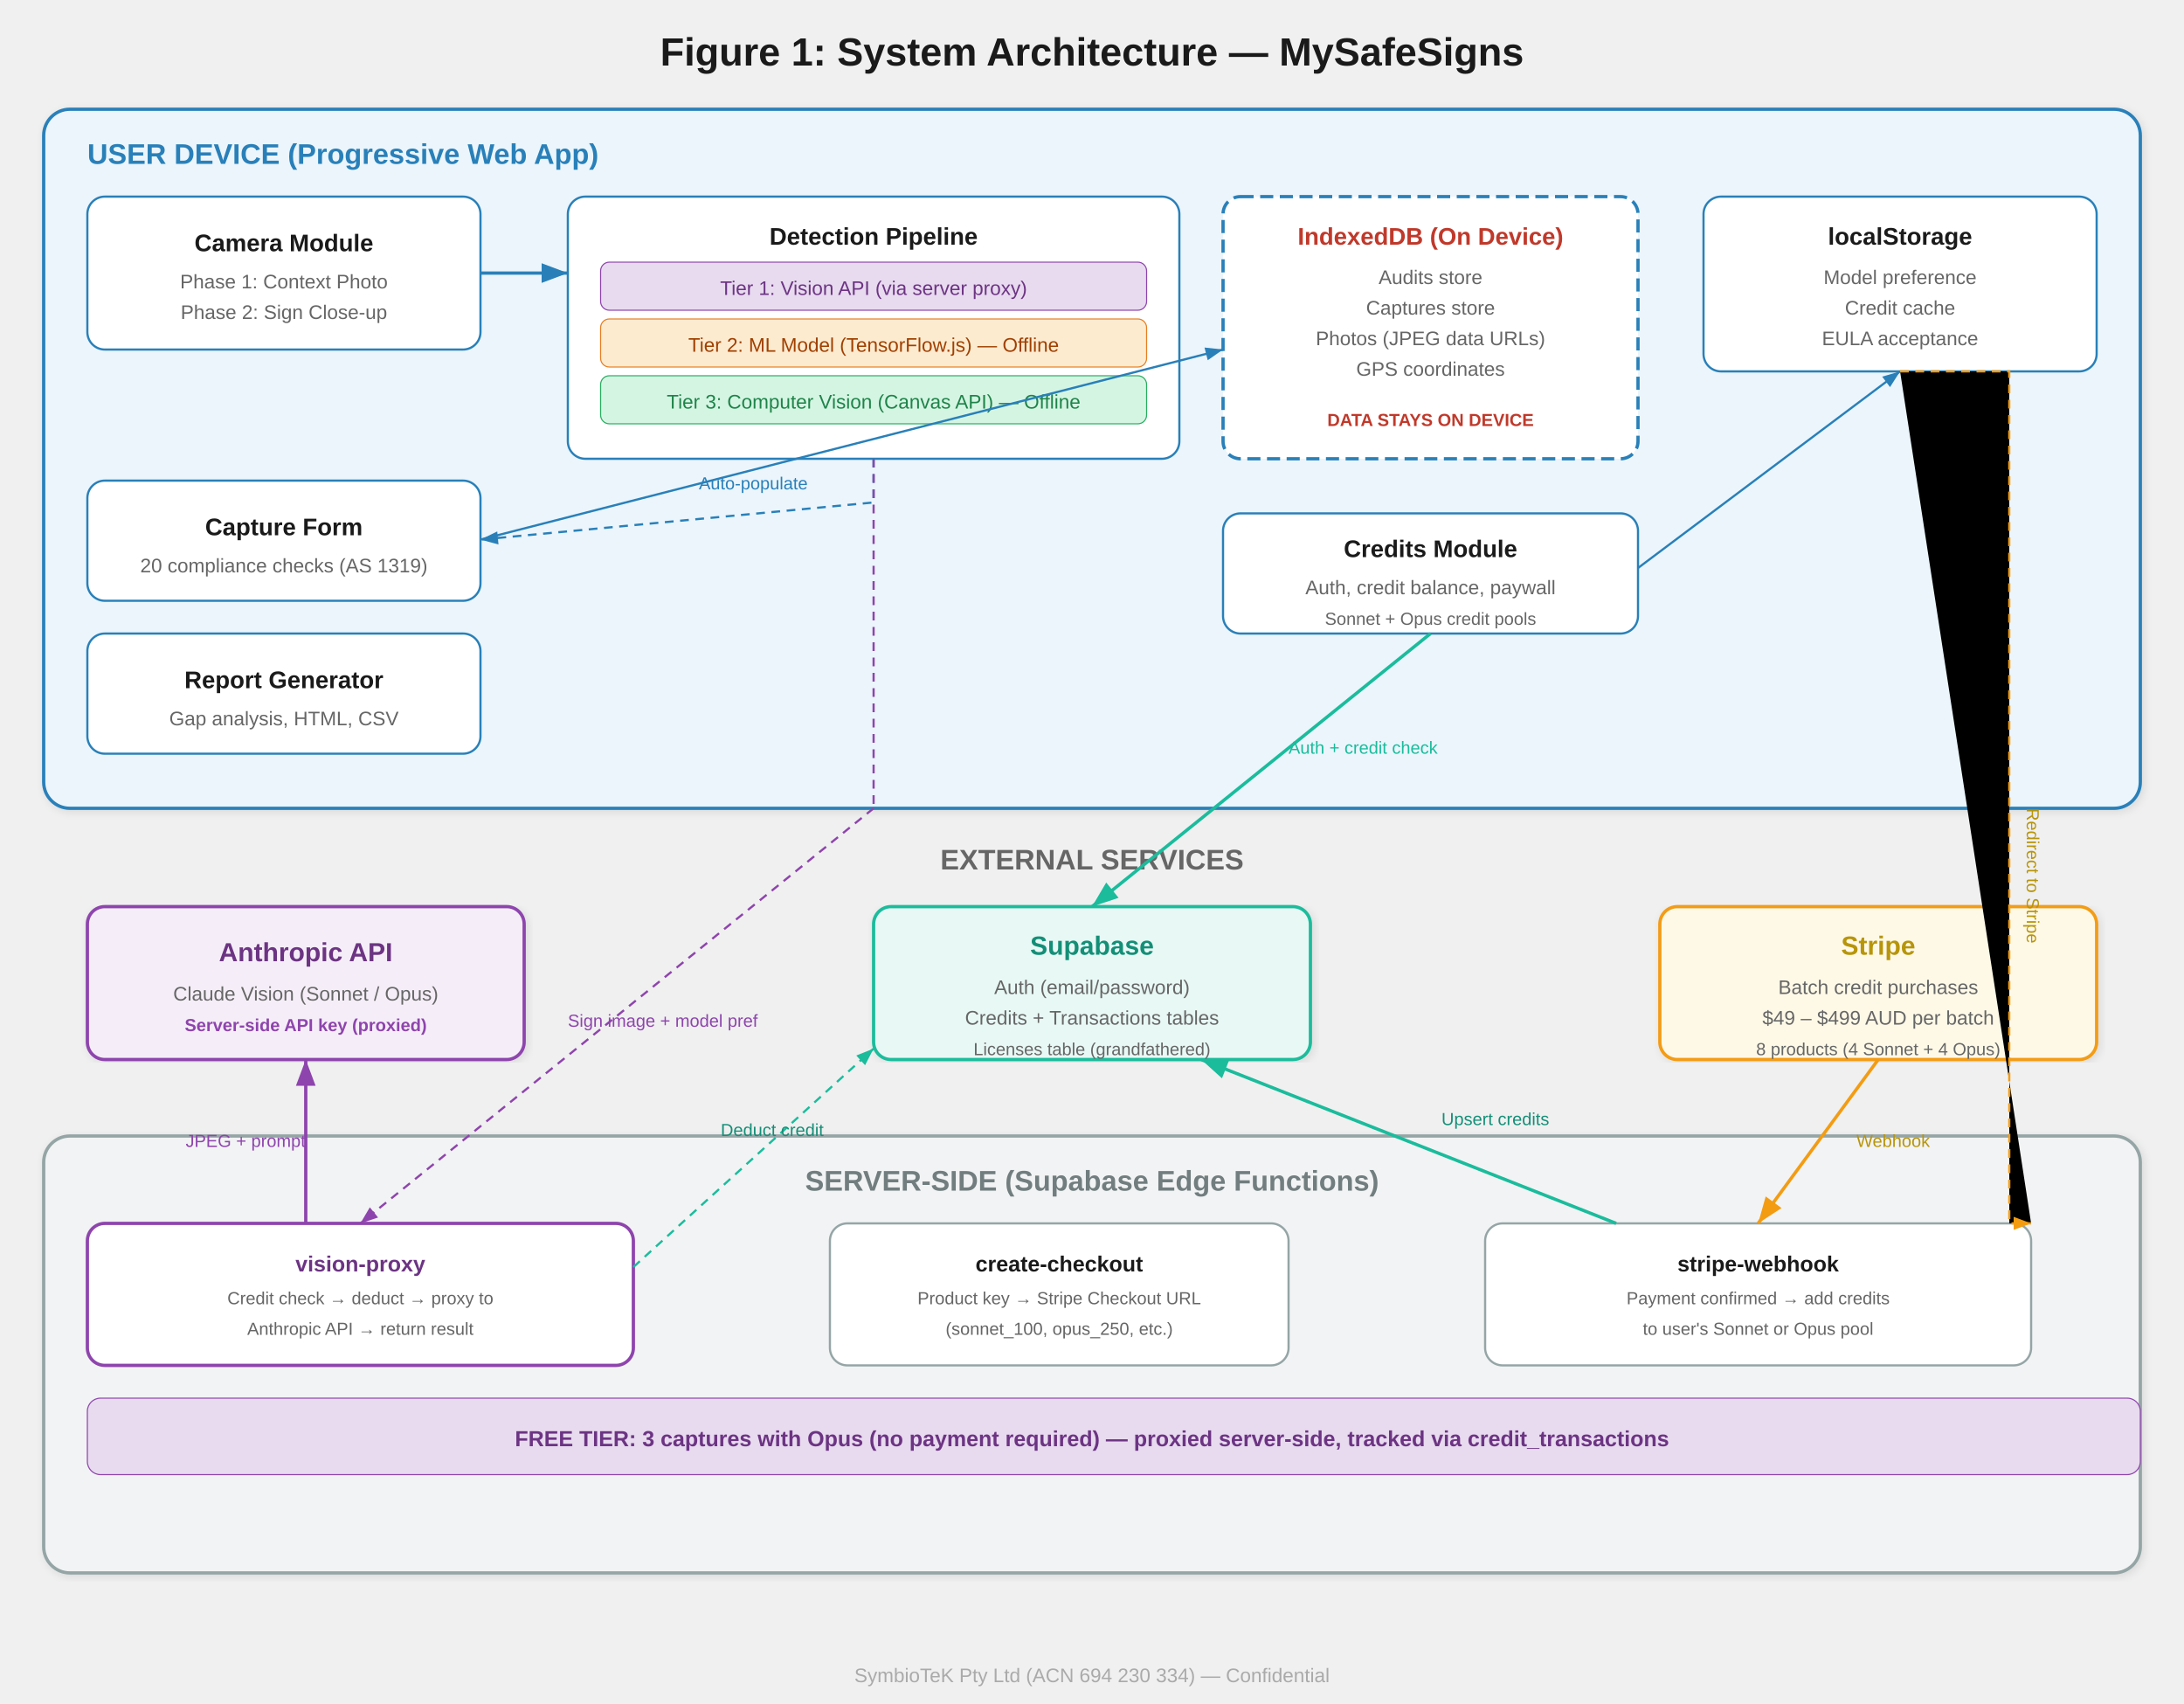
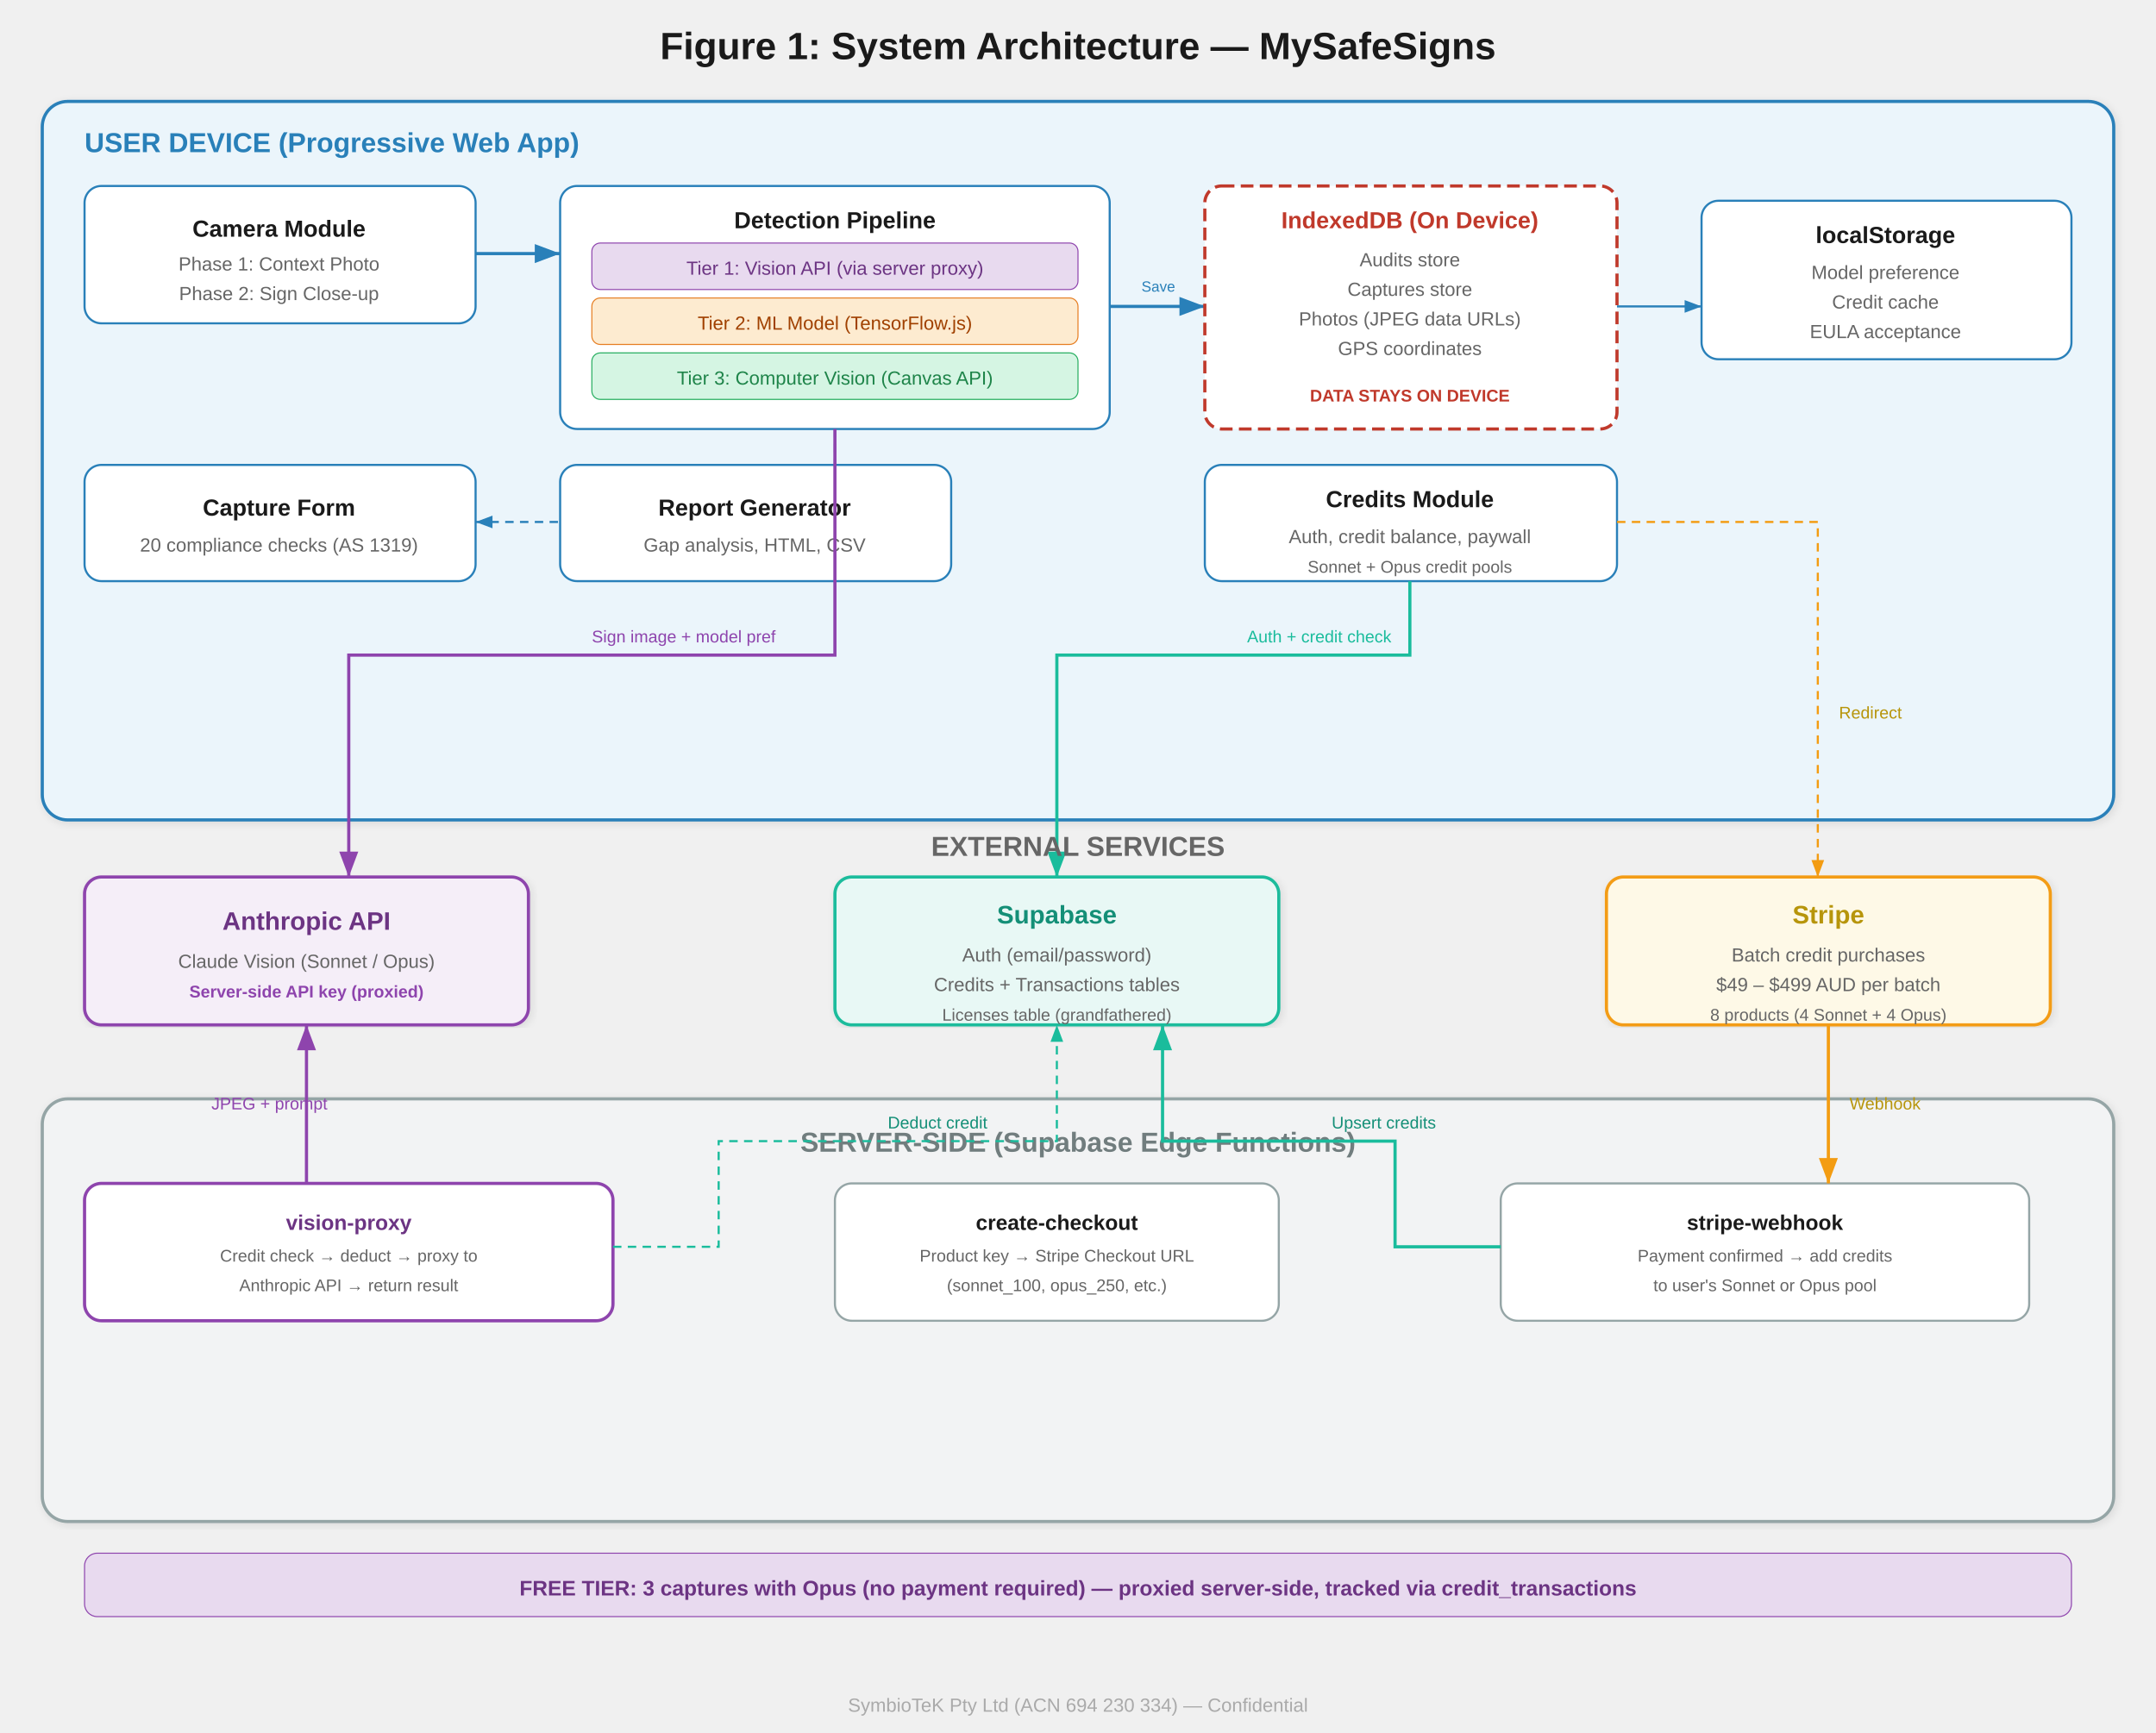
- <svg xmlns="http://www.w3.org/2000/svg" viewBox="0 0 1000 780" font-family="'Segoe UI', Arial, sans-serif">
+ <svg xmlns="http://www.w3.org/2000/svg" viewBox="0 0 1020 820" font-family="'Segoe UI', Arial, sans-serif">
  <defs>
    <filter id="shadow" x="-2%" y="-2%" width="104%" height="104%">
      <feDropShadow dx="1" dy="1" stdDeviation="2" flood-opacity="0.1" />
    </filter>
-     <marker id="arrowBlue" markerWidth="8" markerHeight="6" refX="8" refY="3" orient="auto">
+     <marker id="aB" markerWidth="8" markerHeight="6" refX="8" refY="3" orient="auto">
      <path d="M0,0 L8,3 L0,6" fill="#2980B9" />
    </marker>
-     <marker id="arrowPurple" markerWidth="8" markerHeight="6" refX="8" refY="3" orient="auto">
+     <marker id="aP" markerWidth="8" markerHeight="6" refX="8" refY="3" orient="auto">
      <path d="M0,0 L8,3 L0,6" fill="#8E44AD" />
    </marker>
-     <marker id="arrowGreen" markerWidth="8" markerHeight="6" refX="8" refY="3" orient="auto">
+     <marker id="aG" markerWidth="8" markerHeight="6" refX="8" refY="3" orient="auto">
      <path d="M0,0 L8,3 L0,6" fill="#1ABC9C" />
    </marker>
-     <marker id="arrowOrange" markerWidth="8" markerHeight="6" refX="8" refY="3" orient="auto">
+     <marker id="aO" markerWidth="8" markerHeight="6" refX="8" refY="3" orient="auto">
      <path d="M0,0 L8,3 L0,6" fill="#F39C12" />
    </marker>
  </defs>
-   <text x="500" y="30" text-anchor="middle" font-size="18" font-weight="700" fill="#1a1a1a">Figure 1: System Architecture — MySafeSigns</text>
-   <rect x="20" y="50" width="960" height="320" rx="12" fill="#EBF5FB" stroke="#2980B9" stroke-width="1.5" filter="url(#shadow)" />
-   <text x="40" y="75" font-size="13" font-weight="700" fill="#2980B9">USER DEVICE (Progressive Web App)</text>
-   <rect x="40" y="90" width="180" height="70" rx="8" fill="#fff" stroke="#2980B9" stroke-width="1" />
-   <text x="130" y="115" text-anchor="middle" font-size="11" font-weight="600" fill="#1a1a1a">Camera Module</text>
-   <text x="130" y="132" text-anchor="middle" font-size="9" fill="#666">Phase 1: Context Photo</text>
-   <text x="130" y="146" text-anchor="middle" font-size="9" fill="#666">Phase 2: Sign Close-up</text>
-   <line x1="220" y1="125" x2="260" y2="125" stroke="#2980B9" stroke-width="1.5" marker-end="url(#arrowBlue)" />
-   <rect x="260" y="90" width="280" height="120" rx="8" fill="#fff" stroke="#2980B9" stroke-width="1" />
-   <text x="400" y="112" text-anchor="middle" font-size="11" font-weight="600" fill="#1a1a1a">Detection Pipeline</text>
-   <rect x="275" y="120" width="250" height="22" rx="4" fill="#E8DAEF" stroke="#8E44AD" stroke-width="0.5" />
-   <text x="400" y="135" text-anchor="middle" font-size="9" fill="#6C3483">Tier 1: Vision API (via server proxy)</text>
-   <rect x="275" y="146" width="250" height="22" rx="4" fill="#FDEBD0" stroke="#E67E22" stroke-width="0.5" />
-   <text x="400" y="161" text-anchor="middle" font-size="9" fill="#A04000">Tier 2: ML Model (TensorFlow.js) — Offline</text>
-   <rect x="275" y="172" width="250" height="22" rx="4" fill="#D5F5E3" stroke="#27AE60" stroke-width="0.5" />
-   <text x="400" y="187" text-anchor="middle" font-size="9" fill="#1E8449">Tier 3: Computer Vision (Canvas API) — Offline</text>
-   <rect x="40" y="220" width="180" height="55" rx="8" fill="#fff" stroke="#2980B9" stroke-width="1" />
-   <text x="130" y="245" text-anchor="middle" font-size="11" font-weight="600" fill="#1a1a1a">Capture Form</text>
-   <text x="130" y="262" text-anchor="middle" font-size="9" fill="#666">20 compliance checks (AS 1319)</text>
-   <path d="M400,210 L400,230 L220,247" stroke="#2980B9" stroke-width="1" fill="none" stroke-dasharray="4,3" marker-end="url(#arrowBlue)" />
-   <text x="320" y="224" font-size="8" fill="#2980B9">Auto-populate</text>
-   <rect x="560" y="90" width="190" height="120" rx="8" fill="#fff" stroke="#2980B9" stroke-width="1.5" stroke-dasharray="6,3" />
-   <text x="655" y="112" text-anchor="middle" font-size="11" font-weight="700" fill="#C0392B">IndexedDB (On Device)</text>
-   <text x="655" y="130" text-anchor="middle" font-size="9" fill="#666">Audits store</text>
-   <text x="655" y="144" text-anchor="middle" font-size="9" fill="#666">Captures store</text>
-   <text x="655" y="158" text-anchor="middle" font-size="9" fill="#666">Photos (JPEG data URLs)</text>
-   <text x="655" y="172" text-anchor="middle" font-size="9" fill="#666">GPS coordinates</text>
-   <text x="655" y="195" text-anchor="middle" font-size="8" font-weight="700" fill="#C0392B">DATA STAYS ON DEVICE</text>
-   <line x1="220" y1="247" x2="560" y2="160" stroke="#2980B9" stroke-width="1" marker-end="url(#arrowBlue)" />
-   <rect x="40" y="290" width="180" height="55" rx="8" fill="#fff" stroke="#2980B9" stroke-width="1" />
-   <text x="130" y="315" text-anchor="middle" font-size="11" font-weight="600" fill="#1a1a1a">Report Generator</text>
-   <text x="130" y="332" text-anchor="middle" font-size="9" fill="#666">Gap analysis, HTML, CSV</text>
-   <rect x="560" y="235" width="190" height="55" rx="8" fill="#fff" stroke="#2980B9" stroke-width="1" />
-   <text x="655" y="255" text-anchor="middle" font-size="11" font-weight="600" fill="#1a1a1a">Credits Module</text>
-   <text x="655" y="272" text-anchor="middle" font-size="9" fill="#666">Auth, credit balance, paywall</text>
-   <text x="655" y="286" text-anchor="middle" font-size="8" fill="#666">Sonnet + Opus credit pools</text>
-   <rect x="780" y="90" width="180" height="80" rx="8" fill="#fff" stroke="#2980B9" stroke-width="1" />
-   <text x="870" y="112" text-anchor="middle" font-size="11" font-weight="600" fill="#1a1a1a">localStorage</text>
-   <text x="870" y="130" text-anchor="middle" font-size="9" fill="#666">Model preference</text>
-   <text x="870" y="144" text-anchor="middle" font-size="9" fill="#666">Credit cache</text>
-   <text x="870" y="158" text-anchor="middle" font-size="9" fill="#666">EULA acceptance</text>
-   <line x1="750" y1="260" x2="870" y2="170" stroke="#2980B9" stroke-width="1" marker-end="url(#arrowBlue)" />
-   <text x="500" y="398" text-anchor="middle" font-size="13" font-weight="700" fill="#666">EXTERNAL SERVICES</text>
-   <rect x="40" y="415" width="200" height="70" rx="8" fill="#F5EEF8" stroke="#8E44AD" stroke-width="1.5" filter="url(#shadow)" />
-   <text x="140" y="440" text-anchor="middle" font-size="12" font-weight="600" fill="#6C3483">Anthropic API</text>
-   <text x="140" y="458" text-anchor="middle" font-size="9" fill="#666">Claude Vision (Sonnet / Opus)</text>
-   <text x="140" y="472" text-anchor="middle" font-size="8" font-weight="600" fill="#8E44AD">Server-side API key (proxied)</text>
-   <rect x="400" y="415" width="200" height="70" rx="8" fill="#E8F8F5" stroke="#1ABC9C" stroke-width="1.5" filter="url(#shadow)" />
+   <text x="510" y="28" text-anchor="middle" font-size="18" font-weight="700" fill="#1a1a1a">Figure 1: System Architecture — MySafeSigns</text>
+   <rect x="20" y="48" width="980" height="340" rx="12" fill="#EBF5FB" stroke="#2980B9" stroke-width="1.5" filter="url(#shadow)" />
+   <text x="40" y="72" font-size="13" font-weight="700" fill="#2980B9">USER DEVICE (Progressive Web App)</text>
+   <rect x="40" y="88" width="185" height="65" rx="8" fill="#fff" stroke="#2980B9" stroke-width="1" />
+   <text x="132" y="112" text-anchor="middle" font-size="11" font-weight="600" fill="#1a1a1a">Camera Module</text>
+   <text x="132" y="128" text-anchor="middle" font-size="9" fill="#666">Phase 1: Context Photo</text>
+   <text x="132" y="142" text-anchor="middle" font-size="9" fill="#666">Phase 2: Sign Close-up</text>
+   <line x1="225" y1="120" x2="265" y2="120" stroke="#2980B9" stroke-width="1.5" marker-end="url(#aB)" />
+   <rect x="265" y="88" width="260" height="115" rx="8" fill="#fff" stroke="#2980B9" stroke-width="1" />
+   <text x="395" y="108" text-anchor="middle" font-size="11" font-weight="600" fill="#1a1a1a">Detection Pipeline</text>
+   <rect x="280" y="115" width="230" height="22" rx="4" fill="#E8DAEF" stroke="#8E44AD" stroke-width="0.5" />
+   <text x="395" y="130" text-anchor="middle" font-size="9" fill="#6C3483">Tier 1: Vision API (via server proxy)</text>
+   <rect x="280" y="141" width="230" height="22" rx="4" fill="#FDEBD0" stroke="#E67E22" stroke-width="0.5" />
+   <text x="395" y="156" text-anchor="middle" font-size="9" fill="#A04000">Tier 2: ML Model (TensorFlow.js)</text>
+   <rect x="280" y="167" width="230" height="22" rx="4" fill="#D5F5E3" stroke="#27AE60" stroke-width="0.5" />
+   <text x="395" y="182" text-anchor="middle" font-size="9" fill="#1E8449">Tier 3: Computer Vision (Canvas API)</text>
+   <line x1="525" y1="145" x2="570" y2="145" stroke="#2980B9" stroke-width="1.5" marker-end="url(#aB)" />
+   <text x="548" y="138" text-anchor="middle" font-size="7" fill="#2980B9">Save</text>
+   <rect x="570" y="88" width="195" height="115" rx="8" fill="#fff" stroke="#C0392B" stroke-width="1.5" stroke-dasharray="6,3" />
+   <text x="667" y="108" text-anchor="middle" font-size="11" font-weight="700" fill="#C0392B">IndexedDB (On Device)</text>
+   <text x="667" y="126" text-anchor="middle" font-size="9" fill="#666">Audits store</text>
+   <text x="667" y="140" text-anchor="middle" font-size="9" fill="#666">Captures store</text>
+   <text x="667" y="154" text-anchor="middle" font-size="9" fill="#666">Photos (JPEG data URLs)</text>
+   <text x="667" y="168" text-anchor="middle" font-size="9" fill="#666">GPS coordinates</text>
+   <text x="667" y="190" text-anchor="middle" font-size="8" font-weight="700" fill="#C0392B">DATA STAYS ON DEVICE</text>
+   <line x1="765" y1="145" x2="805" y2="145" stroke="#2980B9" stroke-width="1" marker-end="url(#aB)" />
+   <rect x="805" y="95" width="175" height="75" rx="8" fill="#fff" stroke="#2980B9" stroke-width="1" />
+   <text x="892" y="115" text-anchor="middle" font-size="11" font-weight="600" fill="#1a1a1a">localStorage</text>
+   <text x="892" y="132" text-anchor="middle" font-size="9" fill="#666">Model preference</text>
+   <text x="892" y="146" text-anchor="middle" font-size="9" fill="#666">Credit cache</text>
+   <text x="892" y="160" text-anchor="middle" font-size="9" fill="#666">EULA acceptance</text>
+   <rect x="40" y="220" width="185" height="55" rx="8" fill="#fff" stroke="#2980B9" stroke-width="1" />
+   <text x="132" y="244" text-anchor="middle" font-size="11" font-weight="600" fill="#1a1a1a">Capture Form</text>
+   <text x="132" y="261" text-anchor="middle" font-size="9" fill="#666">20 compliance checks (AS 1319)</text>
+   <path d="M395,203 L395,247 L225,247" stroke="#2980B9" stroke-width="1" fill="none" stroke-dasharray="4,3" marker-end="url(#aB)" />
+   <text x="320" y="240" font-size="8" fill="#2980B9">Auto-populate</text>
+   <rect x="265" y="220" width="185" height="55" rx="8" fill="#fff" stroke="#2980B9" stroke-width="1" />
+   <text x="357" y="244" text-anchor="middle" font-size="11" font-weight="600" fill="#1a1a1a">Report Generator</text>
+   <text x="357" y="261" text-anchor="middle" font-size="9" fill="#666">Gap analysis, HTML, CSV</text>
+   <rect x="570" y="220" width="195" height="55" rx="8" fill="#fff" stroke="#2980B9" stroke-width="1" />
+   <text x="667" y="240" text-anchor="middle" font-size="11" font-weight="600" fill="#1a1a1a">Credits Module</text>
+   <text x="667" y="257" text-anchor="middle" font-size="9" fill="#666">Auth, credit balance, paywall</text>
+   <text x="667" y="271" text-anchor="middle" font-size="8" fill="#666">Sonnet + Opus credit pools</text>
+   <path d="M395,203 L395,310 L165,310 L165,415" stroke="#8E44AD" stroke-width="1.5" fill="none" marker-end="url(#aP)" />
+   <text x="280" y="304" font-size="8" fill="#8E44AD">Sign image + model pref</text>
+   <path d="M667,275 L667,310 L500,310 L500,415" stroke="#1ABC9C" stroke-width="1.5" fill="none" marker-end="url(#aG)" />
+   <text x="590" y="304" font-size="8" fill="#1ABC9C">Auth + credit check</text>
+   <path d="M765,247 L860,247 L860,415" stroke="#F39C12" stroke-width="1" fill="none" stroke-dasharray="4,3" marker-end="url(#aO)" />
+   <text x="870" y="340" font-size="8" fill="#B7950B">Redirect</text>
+   <text x="510" y="405" text-anchor="middle" font-size="13" font-weight="700" fill="#666">EXTERNAL SERVICES</text>
+   <rect x="40" y="415" width="210" height="70" rx="8" fill="#F5EEF8" stroke="#8E44AD" stroke-width="1.5" filter="url(#shadow)" />
+   <text x="145" y="440" text-anchor="middle" font-size="12" font-weight="600" fill="#6C3483">Anthropic API</text>
+   <text x="145" y="458" text-anchor="middle" font-size="9" fill="#666">Claude Vision (Sonnet / Opus)</text>
+   <text x="145" y="472" text-anchor="middle" font-size="8" font-weight="600" fill="#8E44AD">Server-side API key (proxied)</text>
+   <rect x="395" y="415" width="210" height="70" rx="8" fill="#E8F8F5" stroke="#1ABC9C" stroke-width="1.5" filter="url(#shadow)" />
  <text x="500" y="437" text-anchor="middle" font-size="12" font-weight="600" fill="#148F77">Supabase</text>
  <text x="500" y="455" text-anchor="middle" font-size="9" fill="#666">Auth (email/password)</text>
  <text x="500" y="469" text-anchor="middle" font-size="9" fill="#666">Credits + Transactions tables</text>
  <text x="500" y="483" text-anchor="middle" font-size="8" fill="#666">Licenses table (grandfathered)</text>
-   <line x1="655" y1="290" x2="500" y2="415" stroke="#1ABC9C" stroke-width="1.5" marker-end="url(#arrowGreen)" />
-   <text x="590" y="345" font-size="8" fill="#1ABC9C">Auth + credit check</text>
-   <rect x="760" y="415" width="200" height="70" rx="8" fill="#FEF9E7" stroke="#F39C12" stroke-width="1.5" filter="url(#shadow)" />
-   <text x="860" y="437" text-anchor="middle" font-size="12" font-weight="600" fill="#B7950B">Stripe</text>
-   <text x="860" y="455" text-anchor="middle" font-size="9" fill="#666">Batch credit purchases</text>
-   <text x="860" y="469" text-anchor="middle" font-size="9" fill="#666">$49 – $499 AUD per batch</text>
-   <text x="860" y="483" text-anchor="middle" font-size="8" fill="#666">8 products (4 Sonnet + 4 Opus)</text>
-   <rect x="20" y="520" width="960" height="200" rx="12" fill="#F2F3F4" stroke="#95A5A6" stroke-width="1.5" filter="url(#shadow)" />
-   <text x="500" y="545" text-anchor="middle" font-size="13" font-weight="700" fill="#717D7E">SERVER-SIDE (Supabase Edge Functions)</text>
+   <rect x="760" y="415" width="210" height="70" rx="8" fill="#FEF9E7" stroke="#F39C12" stroke-width="1.5" filter="url(#shadow)" />
+   <text x="865" y="437" text-anchor="middle" font-size="12" font-weight="600" fill="#B7950B">Stripe</text>
+   <text x="865" y="455" text-anchor="middle" font-size="9" fill="#666">Batch credit purchases</text>
+   <text x="865" y="469" text-anchor="middle" font-size="9" fill="#666">$49 – $499 AUD per batch</text>
+   <text x="865" y="483" text-anchor="middle" font-size="8" fill="#666">8 products (4 Sonnet + 4 Opus)</text>
+   <rect x="20" y="520" width="980" height="200" rx="12" fill="#F2F3F4" stroke="#95A5A6" stroke-width="1.5" filter="url(#shadow)" />
+   <text x="510" y="545" text-anchor="middle" font-size="13" font-weight="700" fill="#717D7E">SERVER-SIDE (Supabase Edge Functions)</text>
  <rect x="40" y="560" width="250" height="65" rx="8" fill="#fff" stroke="#8E44AD" stroke-width="1.5" />
  <text x="165" y="582" text-anchor="middle" font-size="10" font-weight="600" fill="#6C3483">vision-proxy</text>
  <text x="165" y="597" text-anchor="middle" font-size="8" fill="#666">Credit check → deduct → proxy to</text>
  <text x="165" y="611" text-anchor="middle" font-size="8" fill="#666">Anthropic API → return result</text>
-   <line x1="140" y1="560" x2="140" y2="485" stroke="#8E44AD" stroke-width="1.5" marker-end="url(#arrowPurple)" />
-   <text x="85" y="525" font-size="8" fill="#8E44AD">JPEG + prompt</text>
-   <line x1="400" y1="210" x2="400" y2="370" stroke="#8E44AD" stroke-width="1" stroke-dasharray="4,3" />
-   <line x1="400" y1="370" x2="165" y2="560" stroke="#8E44AD" stroke-width="1" stroke-dasharray="4,3" marker-end="url(#arrowPurple)" />
-   <text x="260" y="470" font-size="8" fill="#8E44AD">Sign image + model pref</text>
-   <rect x="380" y="560" width="210" height="65" rx="8" fill="#fff" stroke="#95A5A6" stroke-width="1" />
-   <text x="485" y="582" text-anchor="middle" font-size="10" font-weight="600" fill="#1a1a1a">create-checkout</text>
-   <text x="485" y="597" text-anchor="middle" font-size="8" fill="#666">Product key → Stripe Checkout URL</text>
-   <text x="485" y="611" text-anchor="middle" font-size="8" fill="#666">(sonnet_100, opus_250, etc.)</text>
-   <rect x="680" y="560" width="250" height="65" rx="8" fill="#fff" stroke="#95A5A6" stroke-width="1" />
-   <text x="805" y="582" text-anchor="middle" font-size="10" font-weight="600" fill="#1a1a1a">stripe-webhook</text>
-   <text x="805" y="597" text-anchor="middle" font-size="8" fill="#666">Payment confirmed → add credits</text>
-   <text x="805" y="611" text-anchor="middle" font-size="8" fill="#666">to user's Sonnet or Opus pool</text>
-   <line x1="860" y1="485" x2="805" y2="560" stroke="#F39C12" stroke-width="1.5" marker-end="url(#arrowOrange)" />
-   <text x="850" y="525" font-size="8" fill="#B7950B">Webhook</text>
-   <line x1="740" y1="560" x2="550" y2="485" stroke="#1ABC9C" stroke-width="1.5" marker-end="url(#arrowGreen)" />
-   <text x="660" y="515" font-size="8" fill="#148F77">Upsert credits</text>
-   <line x1="290" y1="580" x2="400" y2="480" stroke="#1ABC9C" stroke-width="1" stroke-dasharray="4,3" marker-end="url(#arrowGreen)" />
-   <text x="330" y="520" font-size="8" fill="#148F77">Deduct credit</text>
-   <path d="M870,170 L920,170 L920,560 L930,560" stroke="#F39C12" stroke-width="1" stroke-dasharray="4,3" marker-end="url(#arrowOrange)" />
-   <text x="928" y="370" font-size="8" fill="#B7950B" transform="rotate(90,928,370)">Redirect to Stripe</text>
-   <rect x="40" y="640" width="940" height="35" rx="6" fill="#E8DAEF" stroke="#8E44AD" stroke-width="0.5" />
-   <text x="500" y="662" text-anchor="middle" font-size="10" font-weight="600" fill="#6C3483">FREE TIER: 3 captures with Opus (no payment required) — proxied server-side, tracked via credit_transactions</text>
-   <text x="500" y="770" text-anchor="middle" font-size="9" fill="#aaa">SymbioTeK Pty Ltd (ACN 694 230 334) — Confidential</text>
+   <line x1="145" y1="560" x2="145" y2="485" stroke="#8E44AD" stroke-width="1.5" marker-end="url(#aP)" />
+   <text x="100" y="525" font-size="8" fill="#8E44AD">JPEG + prompt</text>
+   <path d="M290,590 L340,590 L340,540 L500,540 L500,485" stroke="#1ABC9C" stroke-width="1" fill="none" stroke-dasharray="4,3" marker-end="url(#aG)" />
+   <text x="420" y="534" font-size="8" fill="#148F77">Deduct credit</text>
+   <rect x="395" y="560" width="210" height="65" rx="8" fill="#fff" stroke="#95A5A6" stroke-width="1" />
+   <text x="500" y="582" text-anchor="middle" font-size="10" font-weight="600" fill="#1a1a1a">create-checkout</text>
+   <text x="500" y="597" text-anchor="middle" font-size="8" fill="#666">Product key → Stripe Checkout URL</text>
+   <text x="500" y="611" text-anchor="middle" font-size="8" fill="#666">(sonnet_100, opus_250, etc.)</text>
+   <rect x="710" y="560" width="250" height="65" rx="8" fill="#fff" stroke="#95A5A6" stroke-width="1" />
+   <text x="835" y="582" text-anchor="middle" font-size="10" font-weight="600" fill="#1a1a1a">stripe-webhook</text>
+   <text x="835" y="597" text-anchor="middle" font-size="8" fill="#666">Payment confirmed → add credits</text>
+   <text x="835" y="611" text-anchor="middle" font-size="8" fill="#666">to user's Sonnet or Opus pool</text>
+   <line x1="865" y1="485" x2="865" y2="560" stroke="#F39C12" stroke-width="1.5" marker-end="url(#aO)" />
+   <text x="875" y="525" font-size="8" fill="#B7950B">Webhook</text>
+   <path d="M710,590 L660,590 L660,540 L550,540 L550,485" stroke="#1ABC9C" stroke-width="1.5" fill="none" marker-end="url(#aG)" />
+   <text x="630" y="534" font-size="8" fill="#148F77">Upsert credits</text>
+   <rect x="40" y="735" width="940" height="30" rx="6" fill="#E8DAEF" stroke="#8E44AD" stroke-width="0.5" />
+   <text x="510" y="755" text-anchor="middle" font-size="10" font-weight="600" fill="#6C3483">FREE TIER: 3 captures with Opus (no payment required) — proxied server-side, tracked via credit_transactions</text>
+   <text x="510" y="810" text-anchor="middle" font-size="9" fill="#aaa">SymbioTeK Pty Ltd (ACN 694 230 334) — Confidential</text>
</svg>
